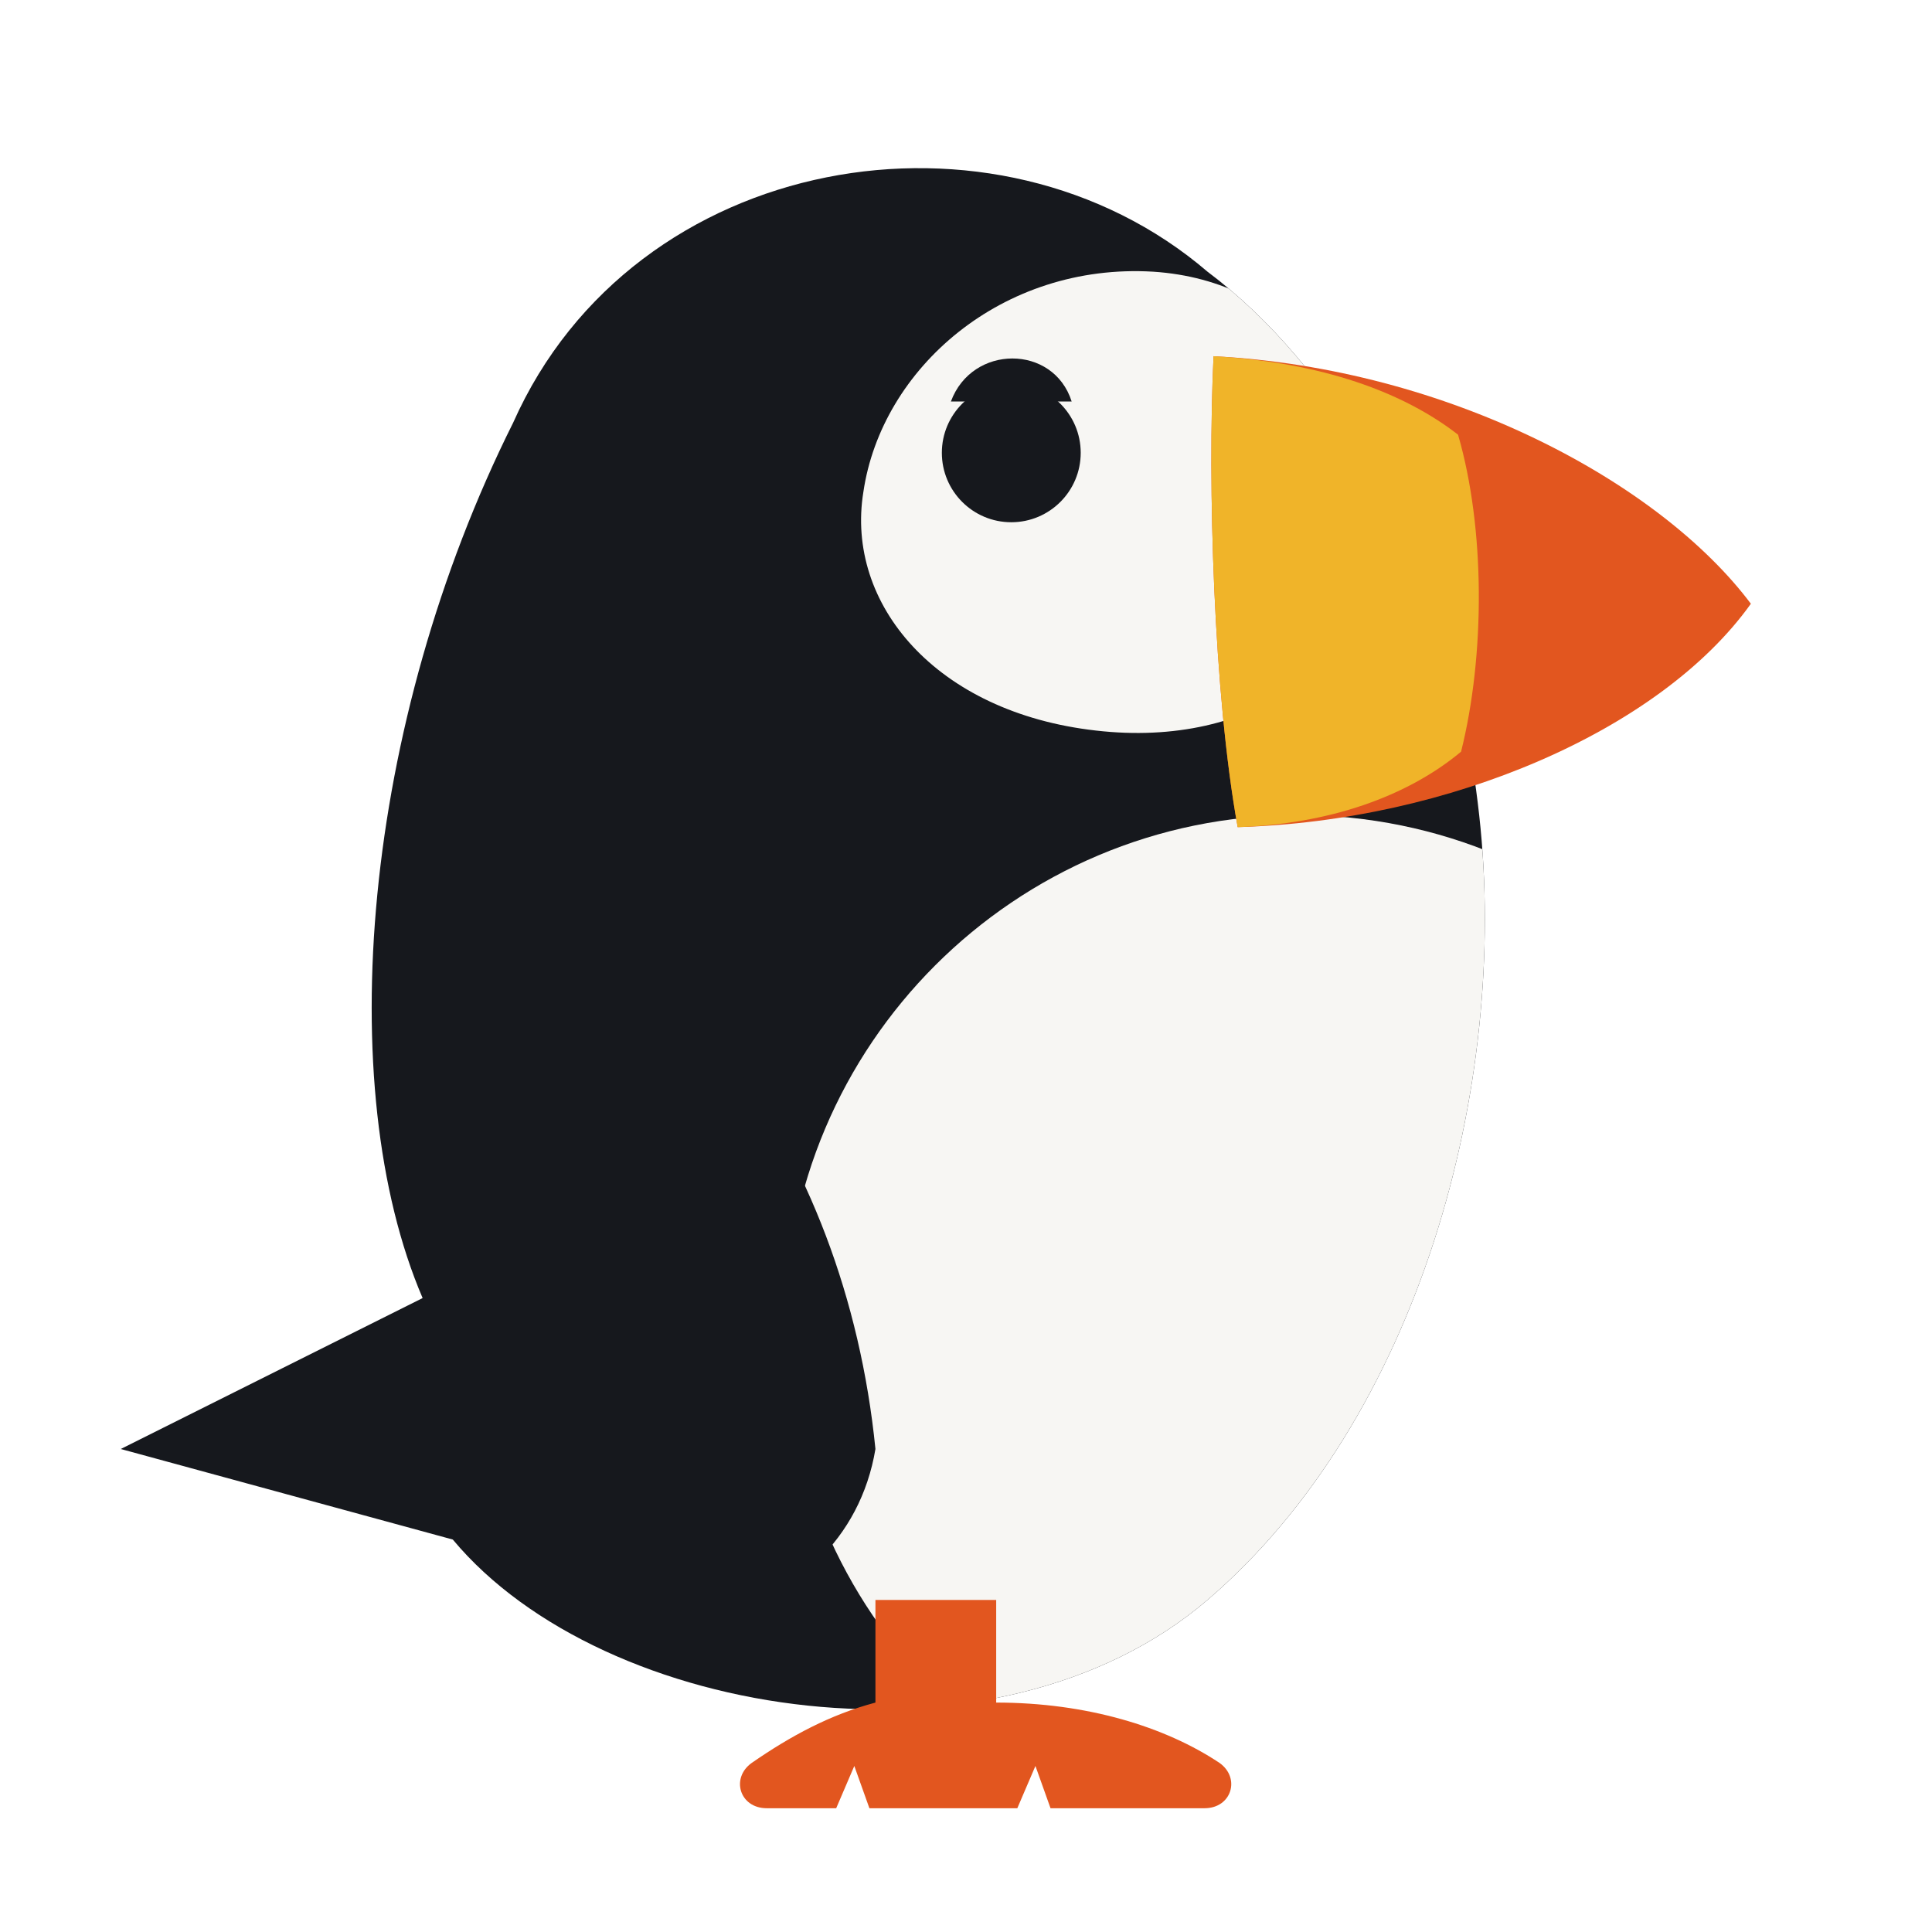
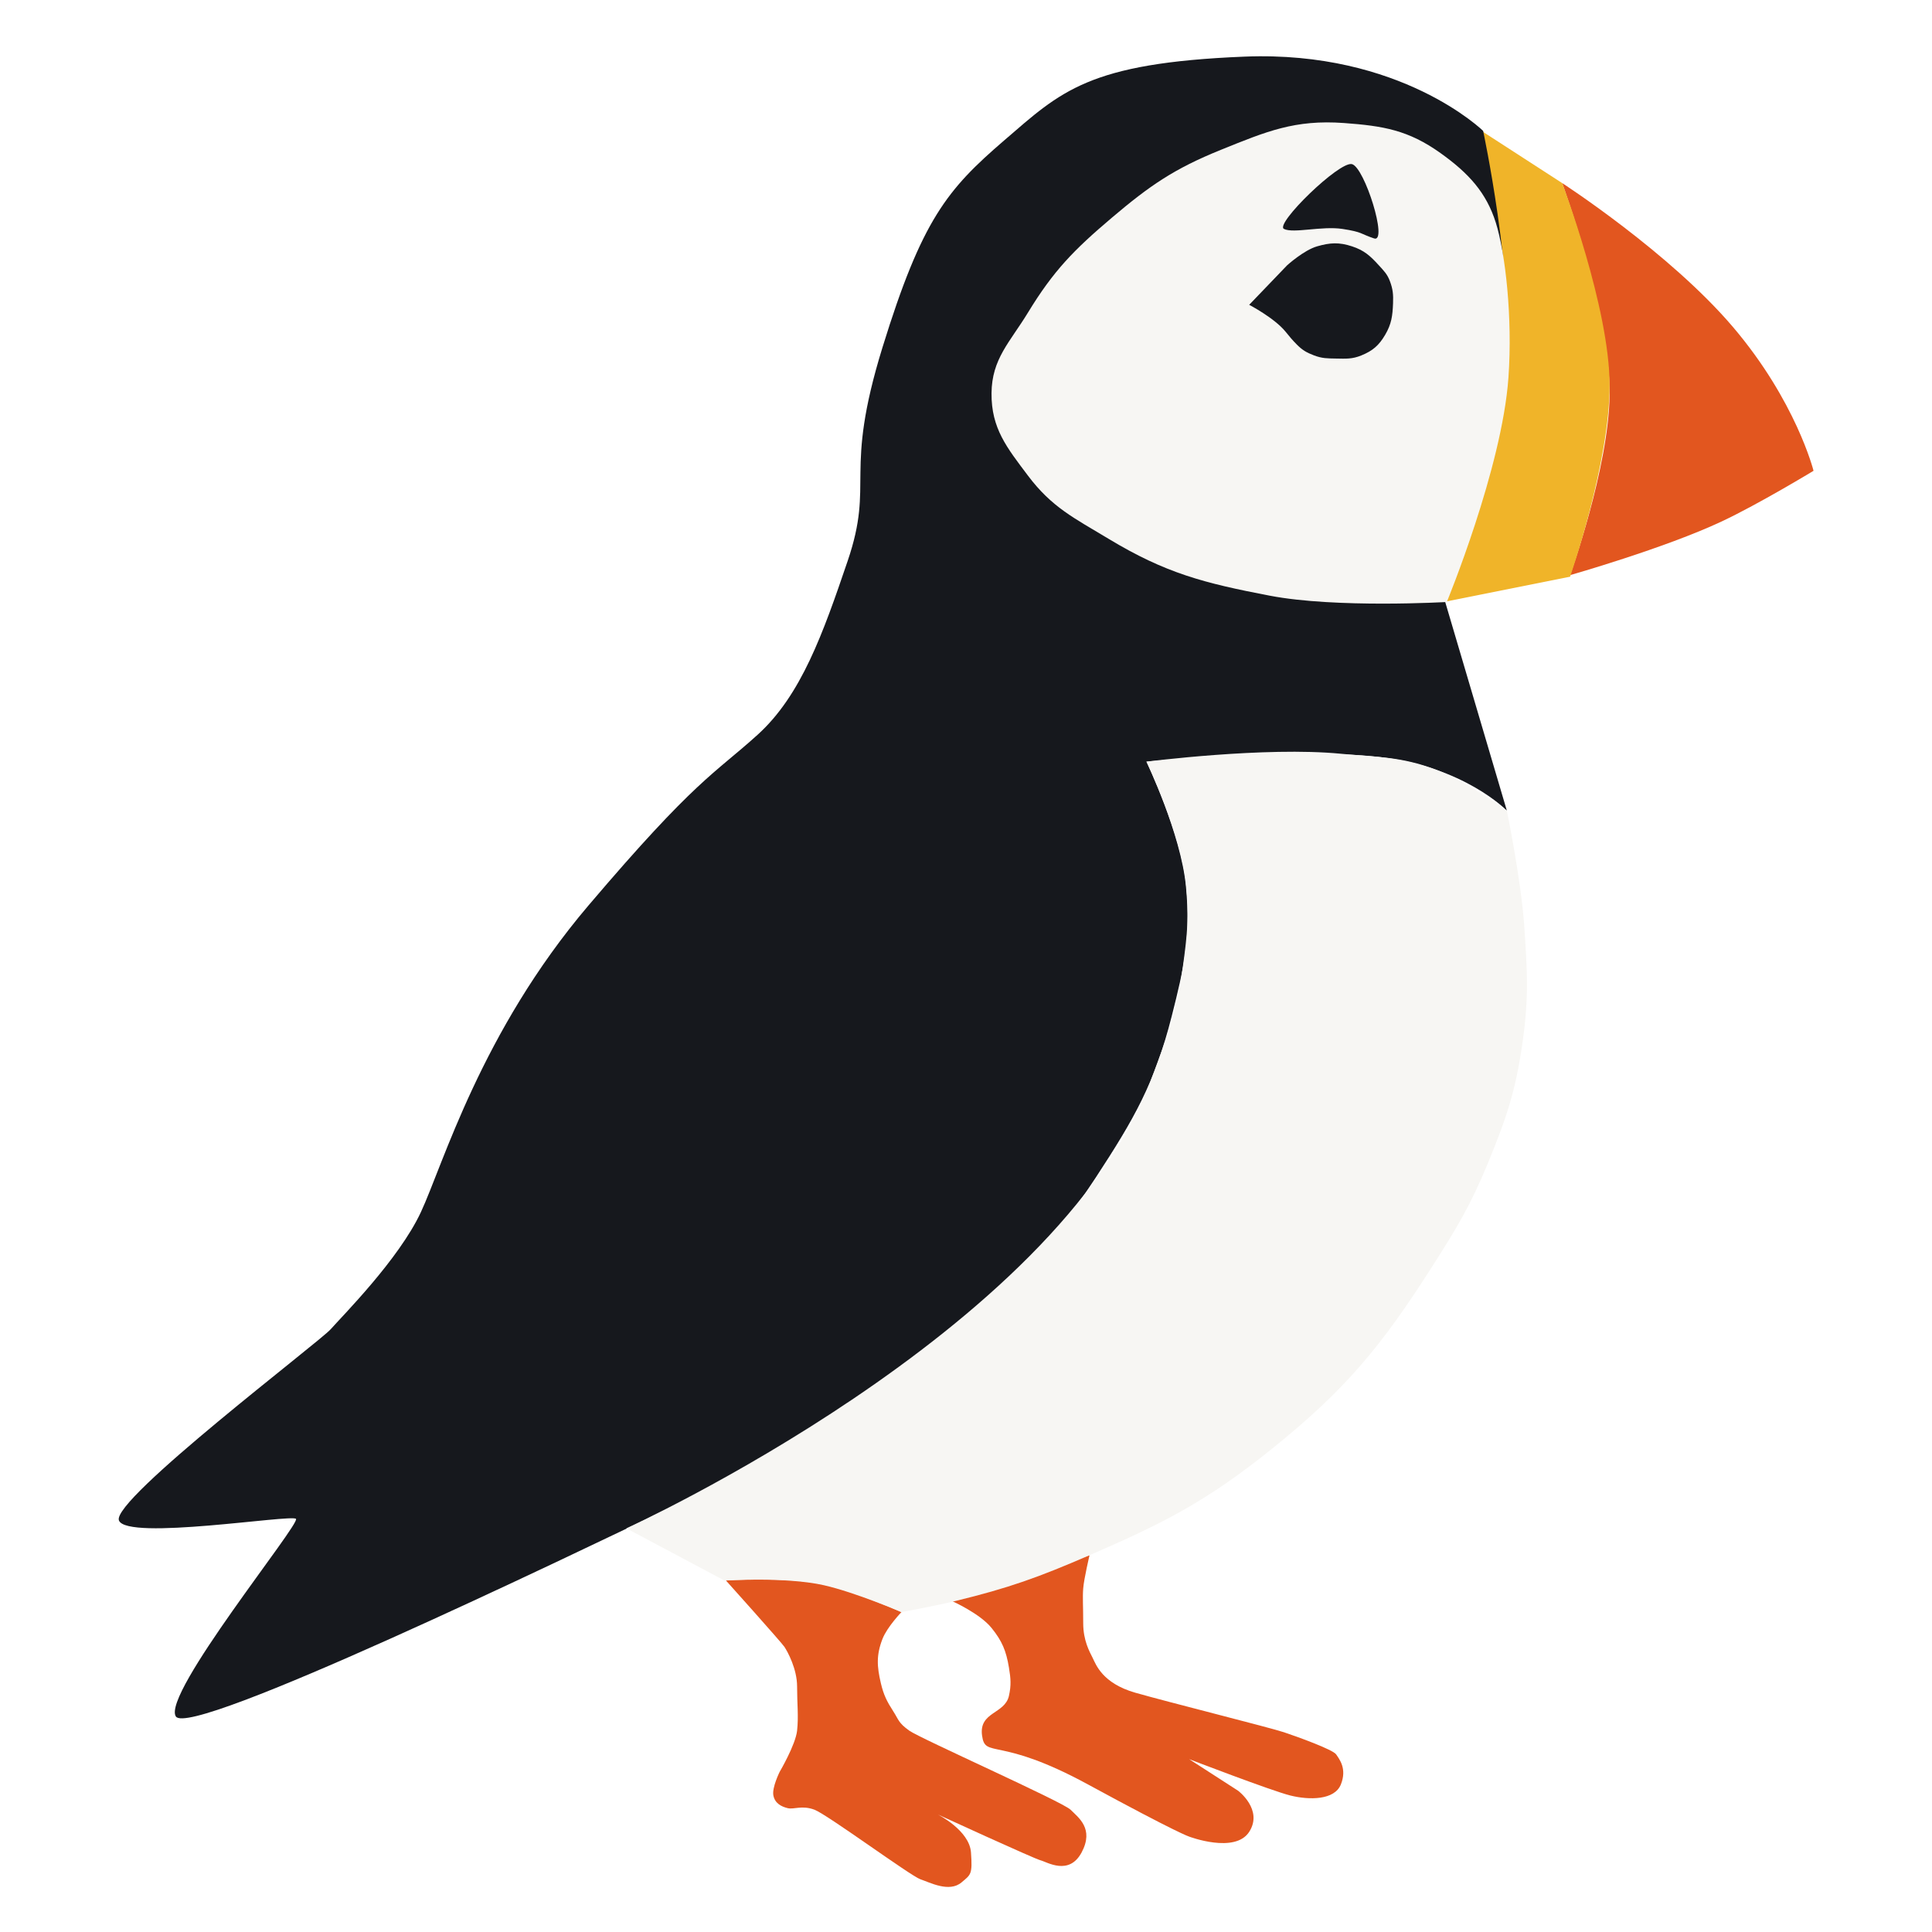
<svg xmlns="http://www.w3.org/2000/svg" viewBox="0 0 64 64">
-   <defs>
-     <clipPath id="k">
-       <path d="M40 9 C33 3 21 5 17 14 C12 24 11 36 14 43 L4 48 L15 51 C20 57 33 59 40 53 C47 47 50 36 49 27 C48 18 44 12 40 9 Z" />
-     </clipPath>
-   </defs>
-   <path fill="#16181D" d="M40 9 C33 3 21 5 17 14 C12 24 11 36 14 43 L4 48 L15 51 C20 57 33 59 40 53 C47 47 50 36 49 27 C48 18 44 12 40 9 Z" />
-   <g clip-path="url(#k)">
-     <ellipse cx="43" cy="44" rx="17" ry="17" fill="#F7F6F3" />
-     <path fill="#F7F6F3" d="M45.5 17.5 C45.5 22 41.5 24.8 36.3 24.2 C31 23.6 28 20 28.6 16.3 C29.2 12.2 33.2 8.7 38.2 9 C42.8 9.3 45.5 13 45.5 17.5 Z" />
-     <path fill="#16181D" d="M14 28 C22 30 28 38 29 48 C28 54 20 56 15 50 Z" />
+   <g transform="scale(0.104731) translate(37.55 17.80)">
+     <path d="M456.569 40.112C456.569 40.112 490.569 62.112 510.569 85.612C530.569 109.112 536.069 131.112 536.069 131.112C536.069 131.112 518.774 141.607 507.069 147.112C489.075 155.576 459.069 164.112 459.069 164.112C459.069 164.112 471.281 130.132 471.569 107.112C471.883 82.112 456.569 40.112 456.569 40.112Z" fill="#E2561F" />
+     <path d="M431.069 23.612L456.569 40.112C456.569 40.112 471.569 79.612 471.569 104.112C471.569 128.612 459.069 164.612 459.069 164.612L419.069 172.612C419.069 172.612 437.069 120.612 438.569 98.112C440.069 75.612 431.069 23.612 431.069 23.612Z" fill="#F0B429" />
+     <path d="M280.069 26.612C298.069 11.112 306.569 2.112 356.069 0.112C405.569 -1.888 431.569 23.612 431.569 23.612C431.569 23.612 441.188 68.642 439.069 97.612C436.862 127.794 419.569 172.612 419.569 172.612L439.069 238.612C439.069 238.612 425.569 224.612 398.569 221.612C371.569 218.612 325.069 223.112 325.069 223.112C325.069 223.112 335.985 245.89 337.569 262.612C339.088 278.648 337.035 288 333.069 303.612C327.65 324.946 321.111 336.186 309.069 354.612C291.998 380.734 277.069 393.612 253.069 411.612C229.069 429.612 219.069 437.612 179.569 456.612C140.069 475.612 22.569 532.112 18.069 525.112C13.569 518.112 57.569 464.112 56.069 462.612C54.569 461.112 2.569 469.612 0.069 463.112C-2.431 456.612 63.569 406.612 67.069 402.612C70.569 398.612 88.569 380.612 95.569 365.612C102.569 350.612 114.569 308.612 148.569 268.612C182.569 228.612 188.253 227.112 202.069 214.612C215.885 202.112 222.783 182.516 230.569 159.612C239.166 134.325 229.069 132.612 241.569 92.112C254.069 51.612 262.069 42.112 280.069 26.612Z" fill="#16181D" />
+     <path d="M314.069 51.112C326.176 40.844 333.853 35.565 348.569 29.612C363.02 23.767 372.023 19.976 387.569 21.112C400.012 22.022 407.916 23.363 418.069 30.612C427.004 36.991 432.569 43.112 435.569 52.612C438.569 62.112 440.915 82.488 439.569 101.612C437.551 130.295 420.069 172.612 420.069 172.612C420.069 172.612 385.179 174.653 364.069 170.612C343.325 166.641 331.148 163.532 313.069 152.612C302.236 146.069 295.176 142.727 287.569 132.612C280.897 123.738 275.989 117.714 276.069 106.612C276.148 95.688 281.889 90.443 287.569 81.112C295.698 67.76 302.148 61.223 314.069 51.112Z" fill="#F7F6F3" />
+     <path d="M390.069 34.112C394.069 35.112 401.569 59.112 397.069 57.612C392.569 56.112 393.569 55.612 387.069 54.612C380.569 53.612 371.569 56.112 368.569 54.612C365.569 53.112 386.069 33.112 390.069 34.112Z" fill="#16181D" />
+     <path d="M379.069 60.112C383.2 58.931 385.987 58.776 390.069 60.112C393.931 61.375 395.836 63.106 398.569 66.112C400.173 67.875 401.229 68.882 402.069 71.112C403.036 73.677 403.174 75.373 403.069 78.112C402.918 82.092 402.589 84.679 400.569 88.112C398.604 91.453 396.657 93.146 393.069 94.612C390.155 95.803 388.217 95.667 385.069 95.612C382.308 95.564 380.651 95.593 378.069 94.612C375.689 93.708 374.353 92.928 372.569 91.112C371.089 89.605 370.401 88.751 369.069 87.112C365.547 82.778 357.569 78.612 357.569 78.612L369.569 66.112C369.569 66.112 374.851 61.319 379.069 60.112Z" fill="#16181D" />
+     <path d="M263.569 488.612L307.069 474.112C307.069 474.112 305.3 481.612 305.069 484.612C304.839 487.612 305.069 490.112 305.069 495.612C305.069 501.112 307.069 504.612 308.069 506.612C309.069 508.612 311.069 514.612 321.569 517.612C332.069 520.612 364.069 528.612 368.569 530.112C373.069 531.612 384.069 535.612 385.069 537.112C386.069 538.612 388.569 541.612 386.569 546.612C384.569 551.612 376.569 551.612 370.569 550.112C364.569 548.612 338.569 538.612 338.569 538.612L354.069 548.612C354.069 548.612 362.069 554.612 357.569 561.612C353.069 568.612 338.569 563.112 338.569 563.112C338.569 563.112 335.069 562.112 306.569 546.612C278.069 531.112 274.069 538.612 273.069 531.112C272.069 523.612 280.277 524.372 281.569 518.612C282.339 515.183 282.143 513.08 281.569 509.612C280.698 504.35 279.421 501.261 276.069 497.112C272.36 492.52 263.569 488.612 263.569 488.612Z" fill="#E2561F" />
+     <path d="M192.069 482.112C192.069 482.112 210.247 480.948 221.569 483.112C232.123 485.129 247.569 492.112 247.569 492.112C247.569 492.112 243.035 496.823 241.569 500.612C239.596 505.714 239.814 509.287 241.069 514.612C241.952 518.356 242.986 520.379 245.069 523.612C246.722 526.176 246.569 527.112 250.069 529.612C253.569 532.112 298.569 552.112 301.069 554.612C303.569 557.112 308.569 560.612 304.569 568.112C300.569 575.612 293.569 571.112 291.569 570.612C289.569 570.112 259.069 556.112 259.069 556.112C259.069 556.112 269.069 561.112 269.569 568.112C270.069 575.112 269.546 575.106 266.569 577.612C262.674 580.892 256.569 577.612 253.569 576.612C250.569 575.612 224.069 556.112 220.069 554.612C216.069 553.112 213.569 554.612 211.569 554.112C209.569 553.612 207.569 552.612 207.069 550.112C206.569 547.612 209.069 542.612 209.069 542.612C209.069 542.612 214.069 534.112 214.569 529.612C215.069 525.112 214.569 521.112 214.569 515.612C214.569 510.112 211.569 504.612 210.569 503.112C209.569 501.612 192.069 482.112 192.069 482.112Z" fill="#E2561F" />
+     <path d="M325.069 223.112C325.069 223.112 362.646 218.279 386.569 220.612C398.391 221.765 405.448 221.442 416.569 225.612C426.071 229.175 439.069 238.612 439.069 238.612C439.069 238.612 443.597 260.73 444.569 275.112C445.531 289.335 446.057 297.496 444.069 311.612C441.89 327.096 439.022 335.652 433.069 350.112C427.582 363.442 423.315 370.455 415.569 382.612C399.362 408.049 388.089 421.73 364.569 440.612C344.304 456.882 330.916 463.781 307.069 474.112C290.978 481.083 281.611 484.476 264.569 488.612C257.982 490.211 247.569 492.112 247.569 492.112C247.569 492.112 233.076 485.887 223.069 483.612C211.06 480.882 191.569 482.112 191.569 482.112L160.569 465.612C160.569 465.612 296.79 403.555 326.569 323.612C331.597 310.115 334.607 302.381 336.569 288.112C337.981 277.852 338.615 271.915 337.569 261.612C335.974 245.885 325.069 223.112 325.069 223.112Z" fill="#F7F6F3" />
  </g>
-   <path fill="#E2561F" d="M40.2 11.8 C48 12.2 55 16 58 20 C55 24.2 48 27.2 41 27.4 C40.2 23 40 16 40.2 11.8 Z" />
-   <path fill="#F0B429" d="M40.2 11.8 C43.8 12 46.5 13 48.3 14.4 C49.2 17.5 49.2 21.7 48.4 24.9 C46.6 26.4 44 27.3 41 27.4 C40.2 23 40 16 40.2 11.8 Z" />
-   <circle cx="33.5" cy="15" r="2.3" fill="#16181D" />
-   <path fill="#16181D" d="M31.5 13.3 C32.2 11.4 34.9 11.4 35.5 13.3 Z" />
-   <path fill="#E2561F" d="M29 53 h4 v3.4 c3 0 5.6 0.8 7.4 2 c0.7 0.5 0.4 1.5 -0.5 1.5 h-5.1 l-0.5 -1.4 l-0.6 1.4 h-4.9 l-0.5 -1.4 l-0.6 1.4 h-2.3 c-0.9 0 -1.2 -1 -0.5 -1.5 c1.3 -0.9 2.6 -1.6 4.1 -2 z" />
</svg>
